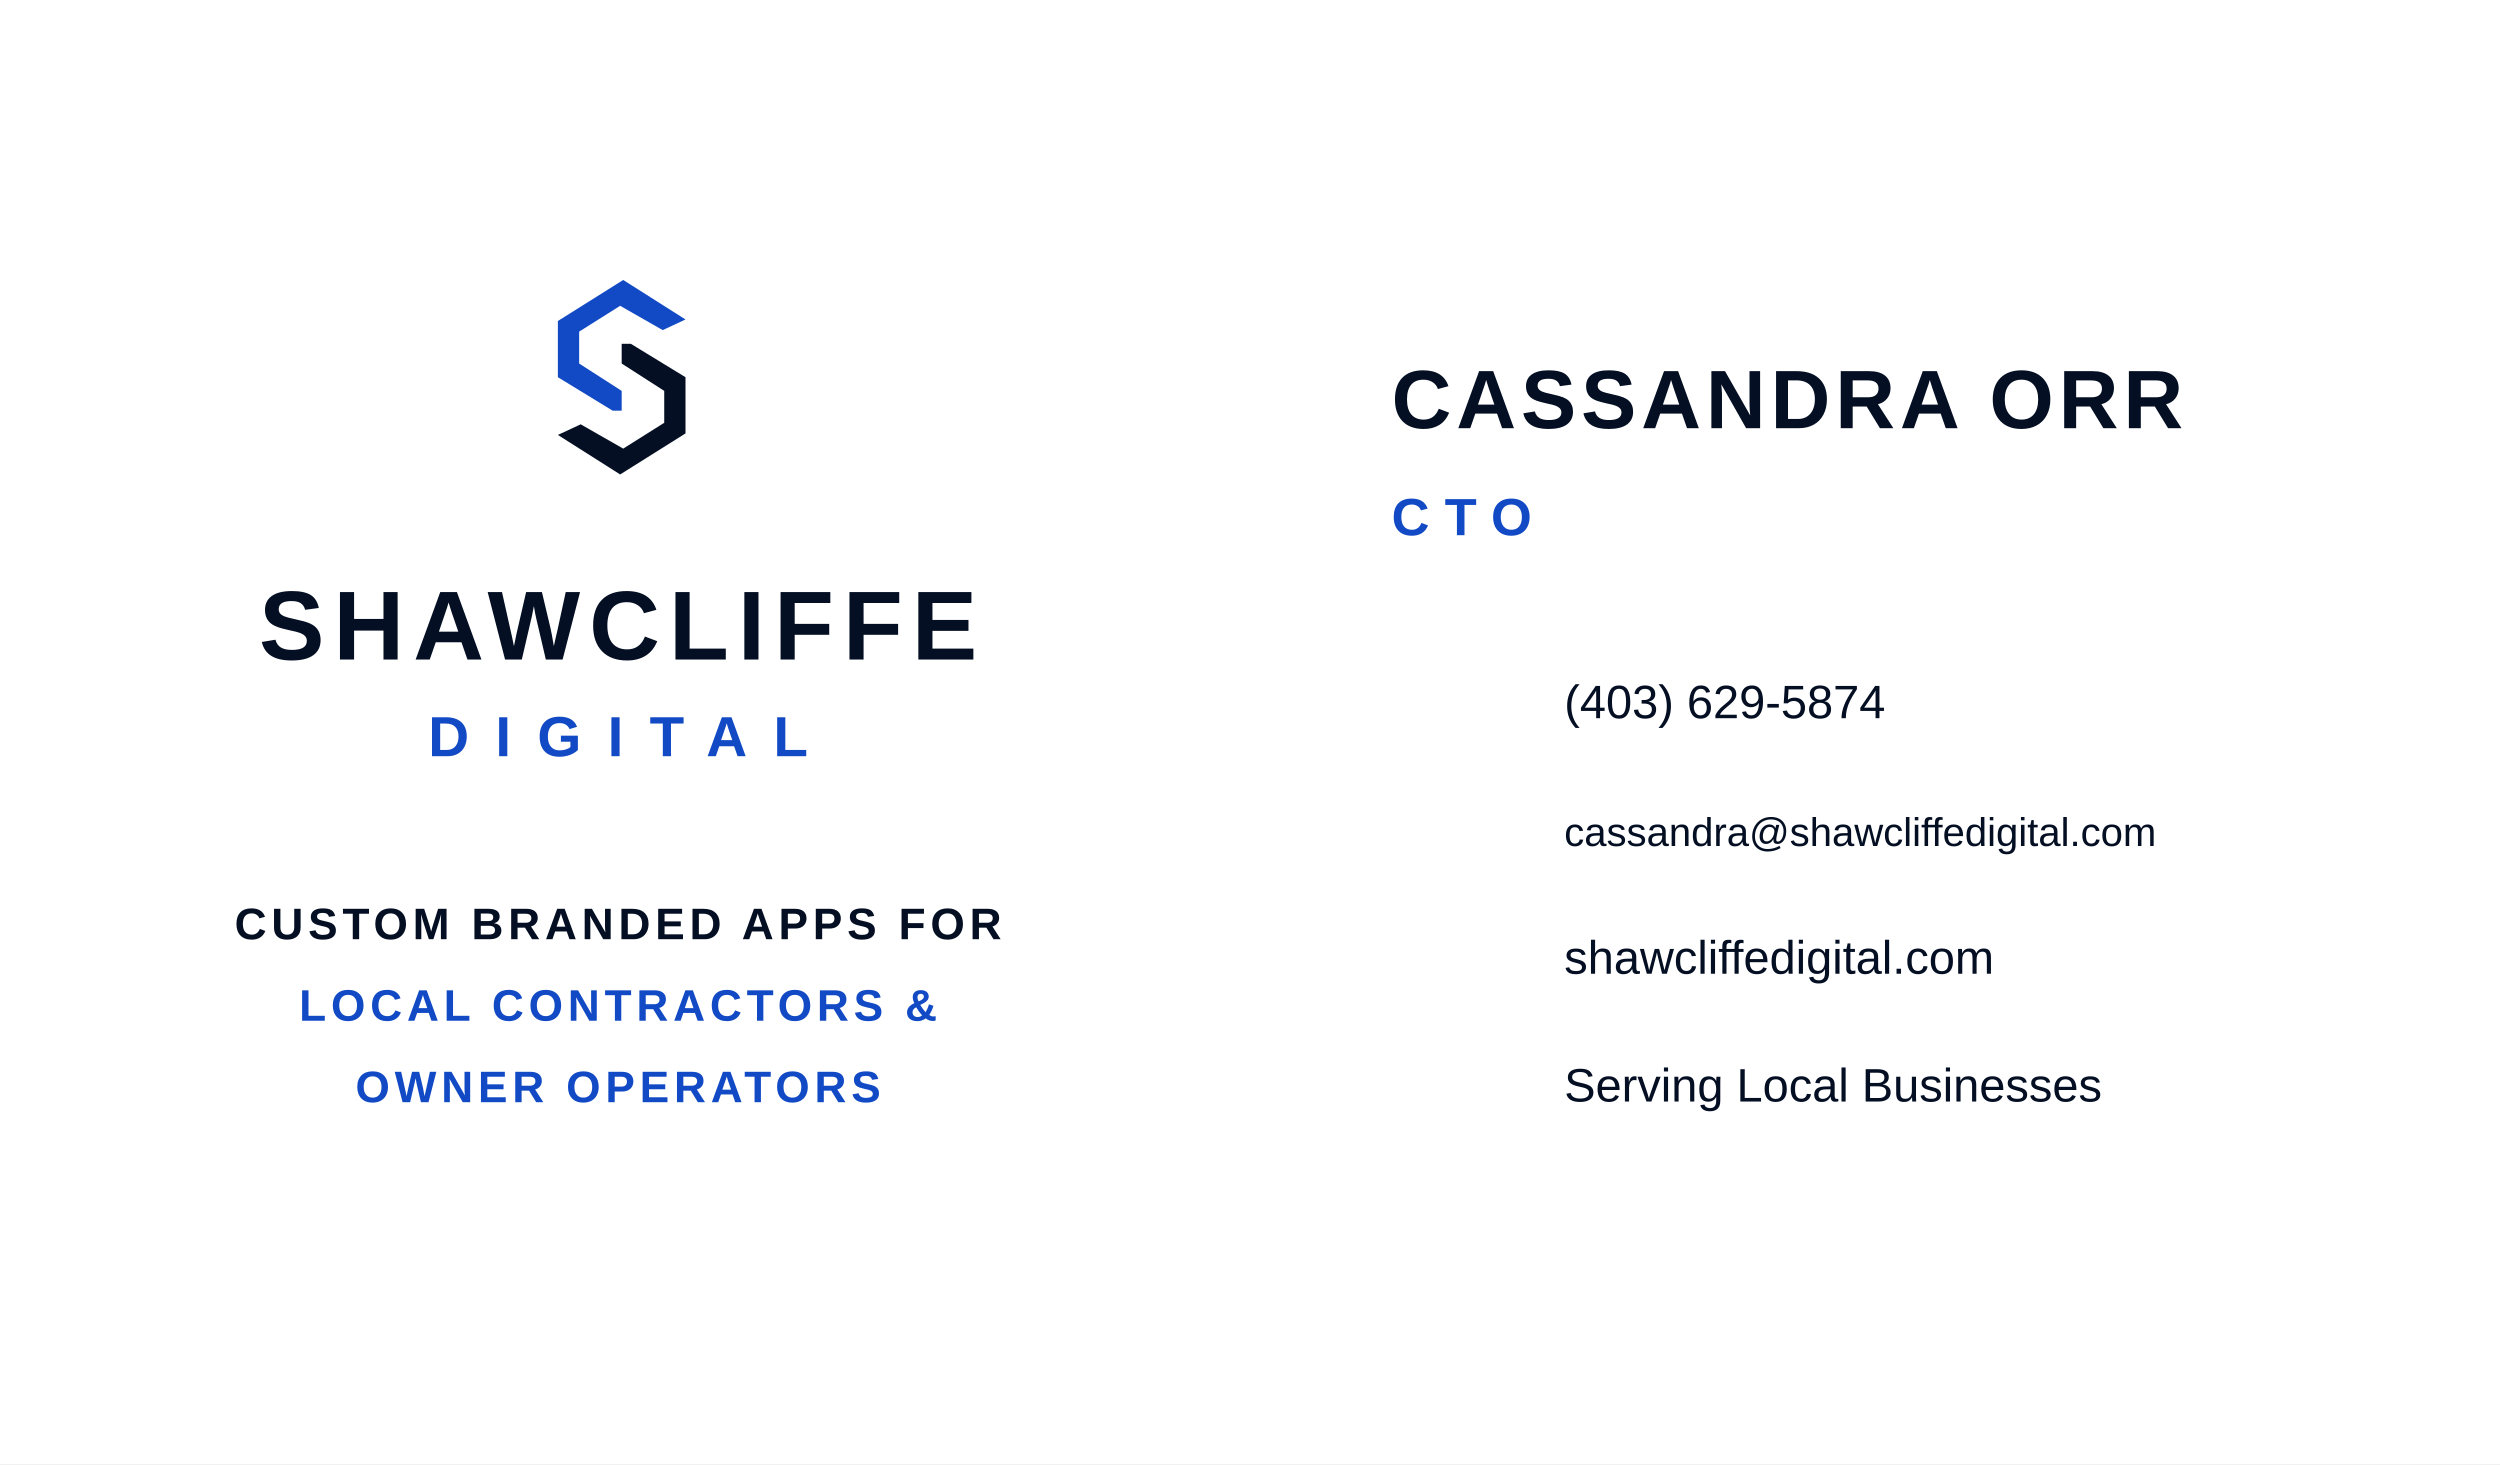
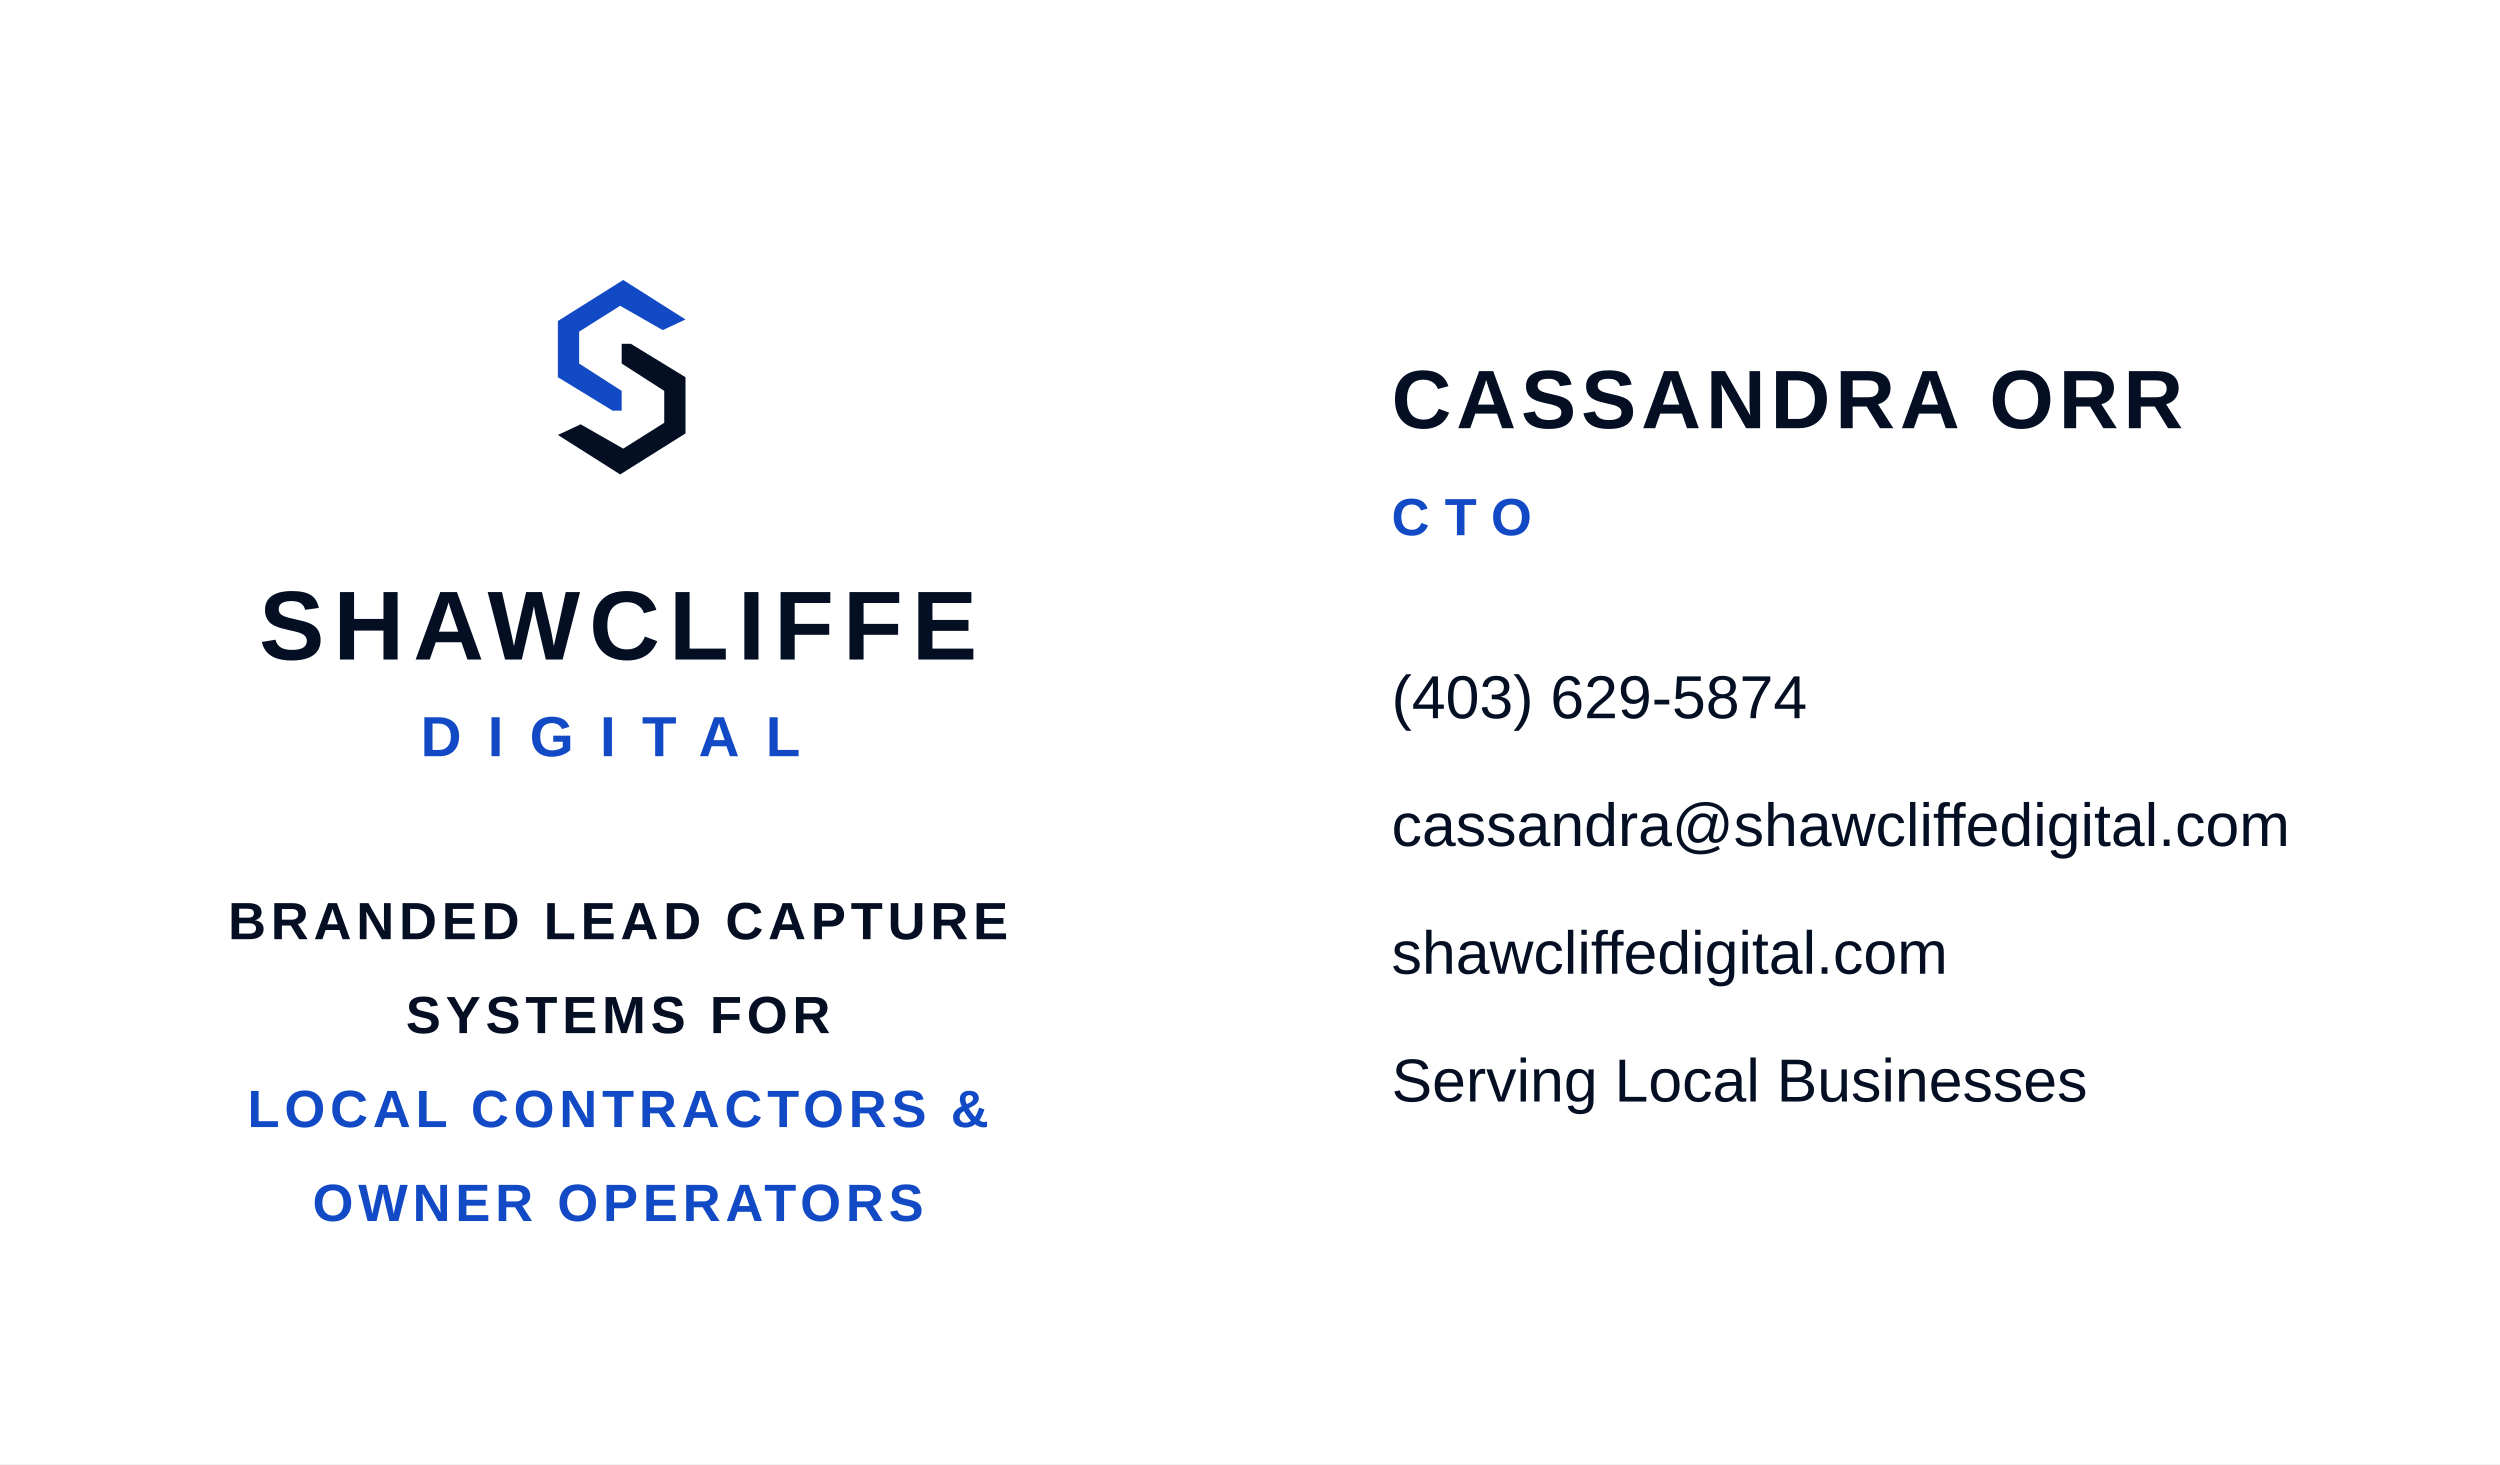
<svg xmlns="http://www.w3.org/2000/svg" width="3.62in" height="2.12in" viewBox="0 0 3620 2120" role="img" aria-labelledby="title desc">
  <defs>
    <style>
      .navy { fill: #040F23; }
      .blue { fill: #114AC4; }
      .txt { font-family: Montserrat, Arial, Helvetica, sans-serif; }
      .bold { font-weight: 800; }
      .semi { font-weight: 700; }
      .regular { font-weight: 400; }
    </style>
    <clipPath id="trim-clip">
      <rect x="60" y="60" width="3500" height="2000" />
    </clipPath>
    <g id="sd-mark">
      <path d="M 67 32 L 24 59 L 24 96 L 60 118 L 66 118 L 66 105 L 38 87 L 38 66 L 65 49 L 93 65 L 108 58 Z" fill="#114AC4" />
      <path d="M 72 74 L 66 74 L 66 87 L 94 105 L 94 126 L 67 143 L 39 127 L 24 134 L 65 160 L 108 133 L 108 96 Z" fill="#040F23" />
    </g>
  </defs>
  <rect id="full-bleed-background" x="0" y="0" width="3620" height="2120" fill="#FFFFFF" />
  <g id="live-artwork-within-trim" clip-path="url(#trim-clip)">
    <g id="brand-block" class="txt" text-anchor="middle">
      <use href="#sd-mark" transform="translate(755 335) scale(2.2)" />
      <text x="895" y="955" class="navy bold" font-size="142" letter-spacing="13">SHAWCLIFFE</text>
-       <text x="895" y="1095" class="blue semi" font-size="82" letter-spacing="38">DIGITAL</text>
-       <text x="895" y="1360" class="navy semi" font-size="64" letter-spacing="7">CUSTOM BRANDED APPS FOR</text>
-       <text x="895" y="1478" class="blue semi" font-size="64" letter-spacing="7">LOCAL CONTRACTORS &amp;</text>
-       <text x="895" y="1596" class="blue semi" font-size="64" letter-spacing="7">OWNER OPERATORS</text>
+       <text x="609" y="1095" class="blue semi" font-size="82" letter-spacing="38" text-anchor="start">DIGITAL</text>
+       <text x="895" y="1360" class="navy semi" font-size="76" letter-spacing="7">BRANDED LEAD CAPTURE</text>
+       <text x="895" y="1496" class="navy semi" font-size="76" letter-spacing="7">SYSTEMS FOR</text>
+       <text x="895" y="1632" class="blue semi" font-size="76" letter-spacing="7">LOCAL CONTRACTORS &amp;</text>
+       <text x="895" y="1768" class="blue semi" font-size="76" letter-spacing="7">OWNER OPERATORS</text>
    </g>
    <g id="contact-block" class="txt">
      <text x="2015" y="620" class="navy bold" font-size="120" letter-spacing="7">CASSANDRA ORR</text>
      <text x="2015" y="775" class="blue semi" font-size="76" letter-spacing="22">CTO</text>
-       <text x="2265" y="1040" class="navy regular" font-size="68">(403) 629-5874</text>
-       <text x="2265" y="1225" class="navy regular" font-size="58">cassandra@shawcliffedigital.com</text>
-       <text x="2265" y="1410" class="navy regular" font-size="68">shawcliffedigital.com</text>
-       <text x="2265" y="1595" class="navy regular" font-size="68">Serving Local Businesses</text>
+       <text x="2015" y="1040" class="navy regular" font-size="88">(403) 629-5874</text>
+       <text x="2015" y="1225" class="navy regular" font-size="88">cassandra@shawcliffedigital.com</text>
+       <text x="2015" y="1410" class="navy regular" font-size="88">shawcliffedigital.com</text>
+       <text x="2015" y="1595" class="navy regular" font-size="88">Serving Local Businesses</text>
    </g>
  </g>
</svg>
